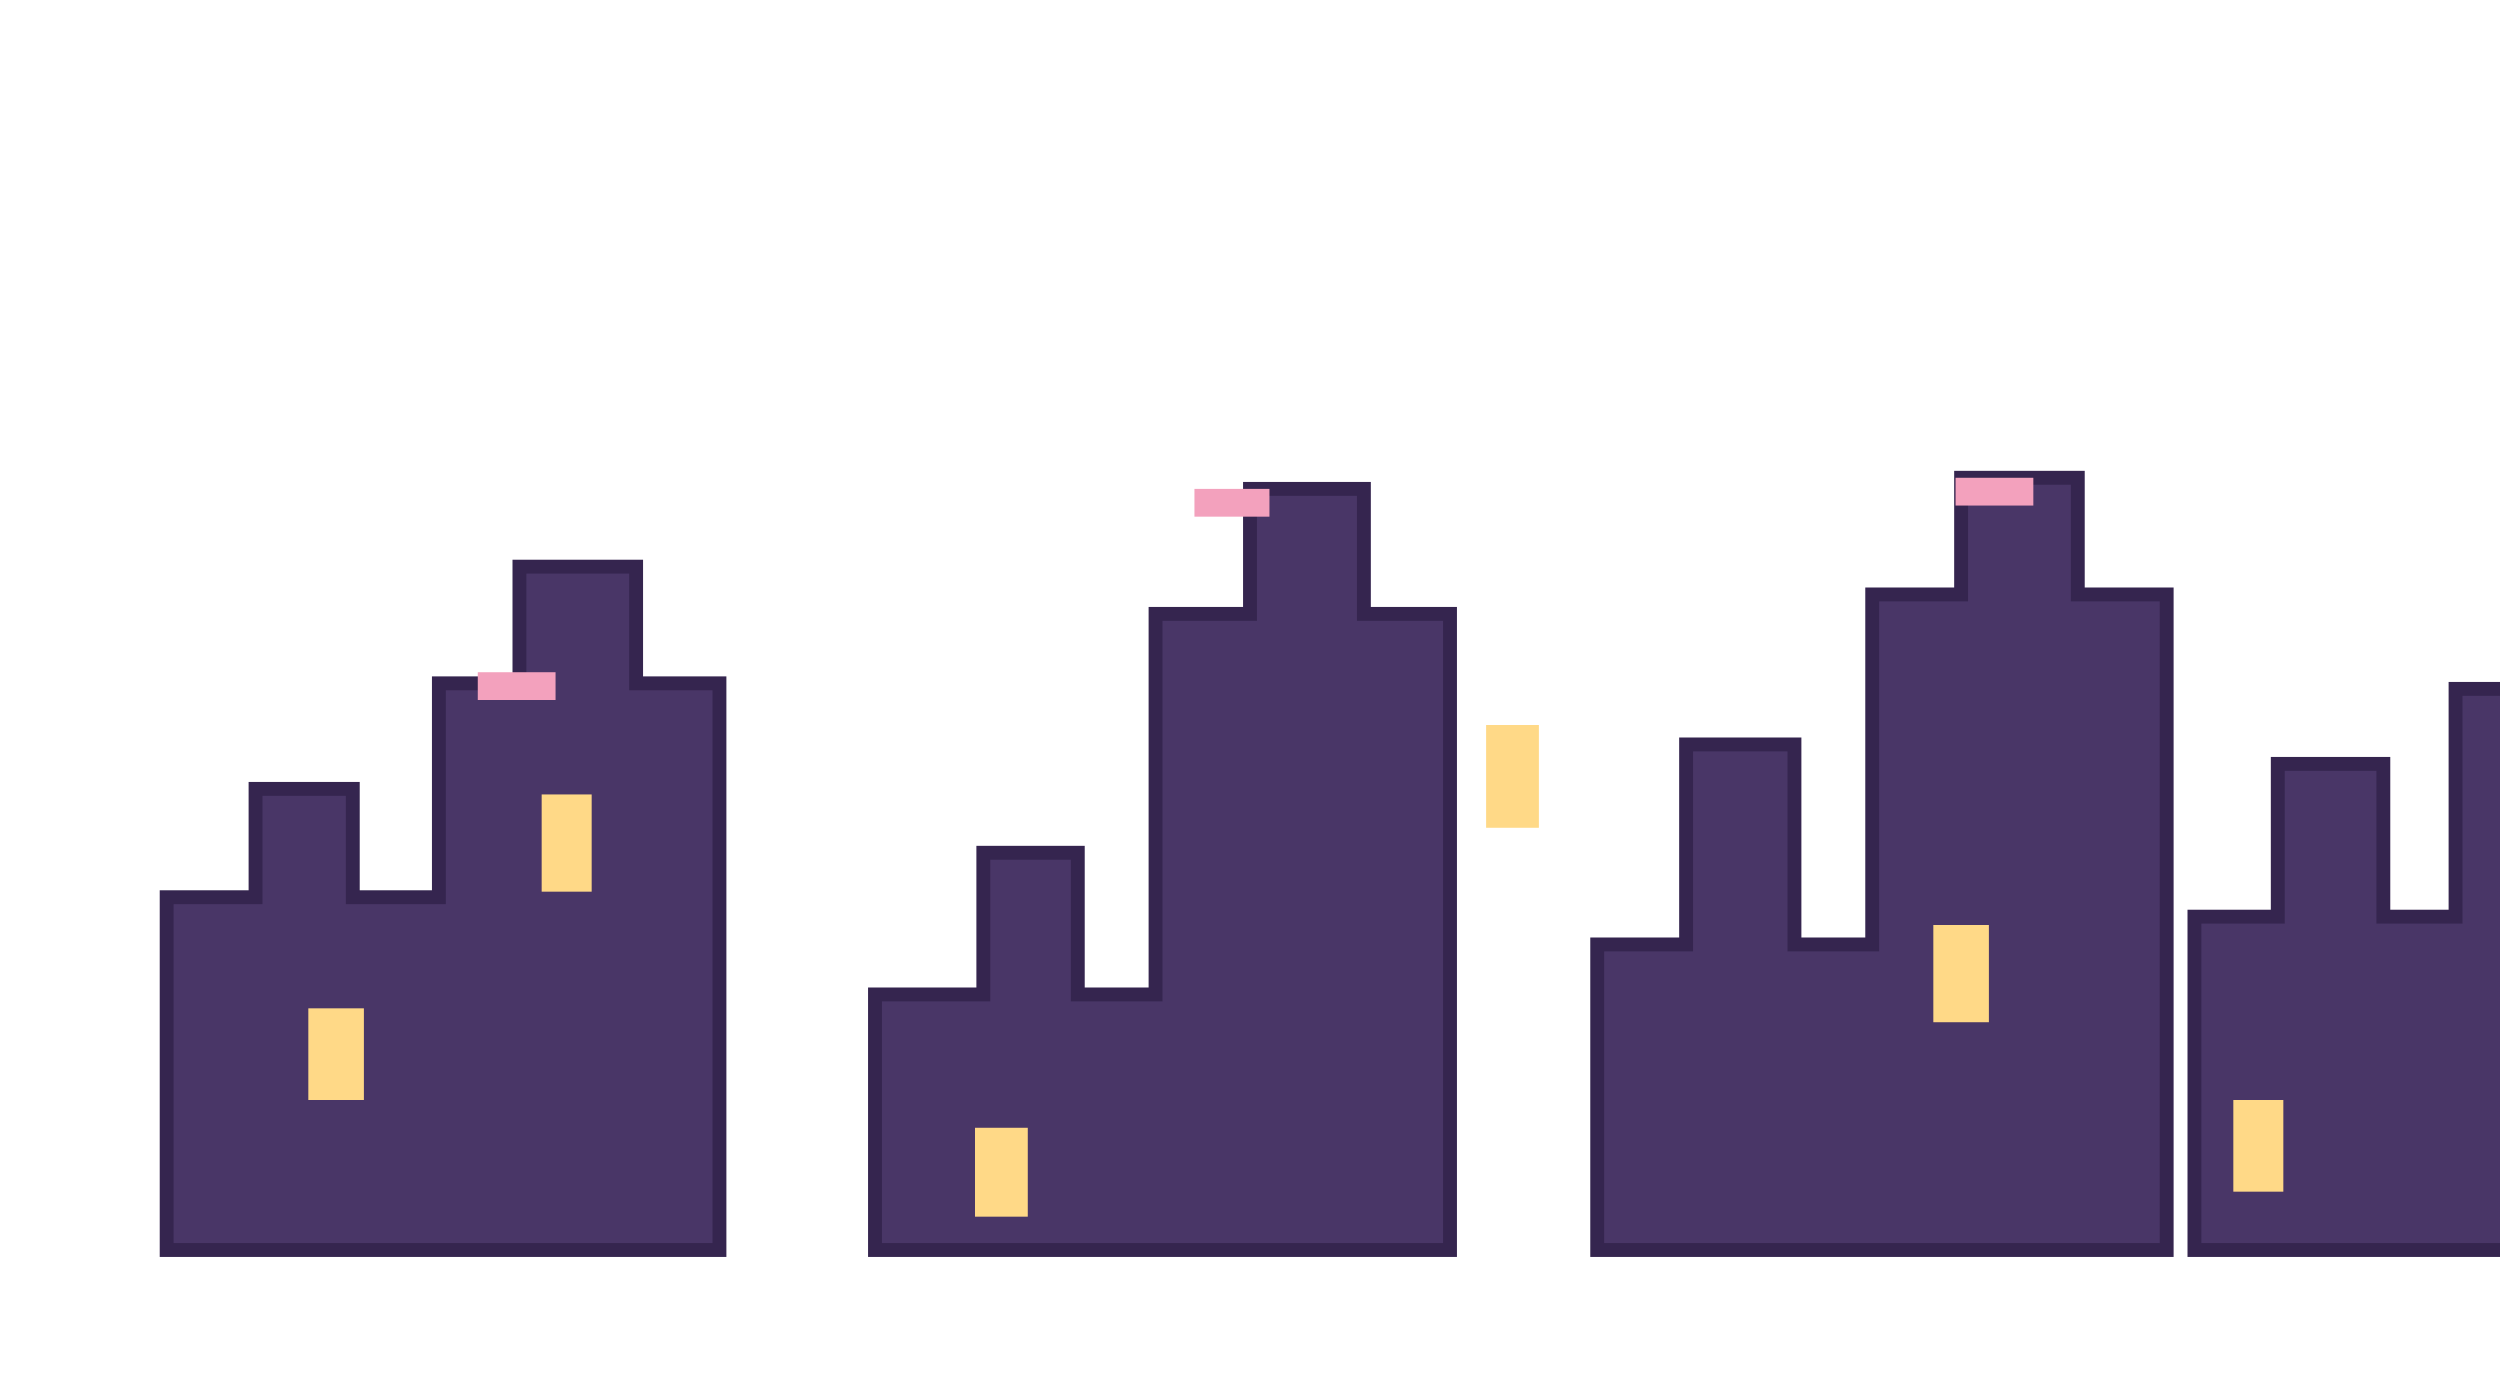
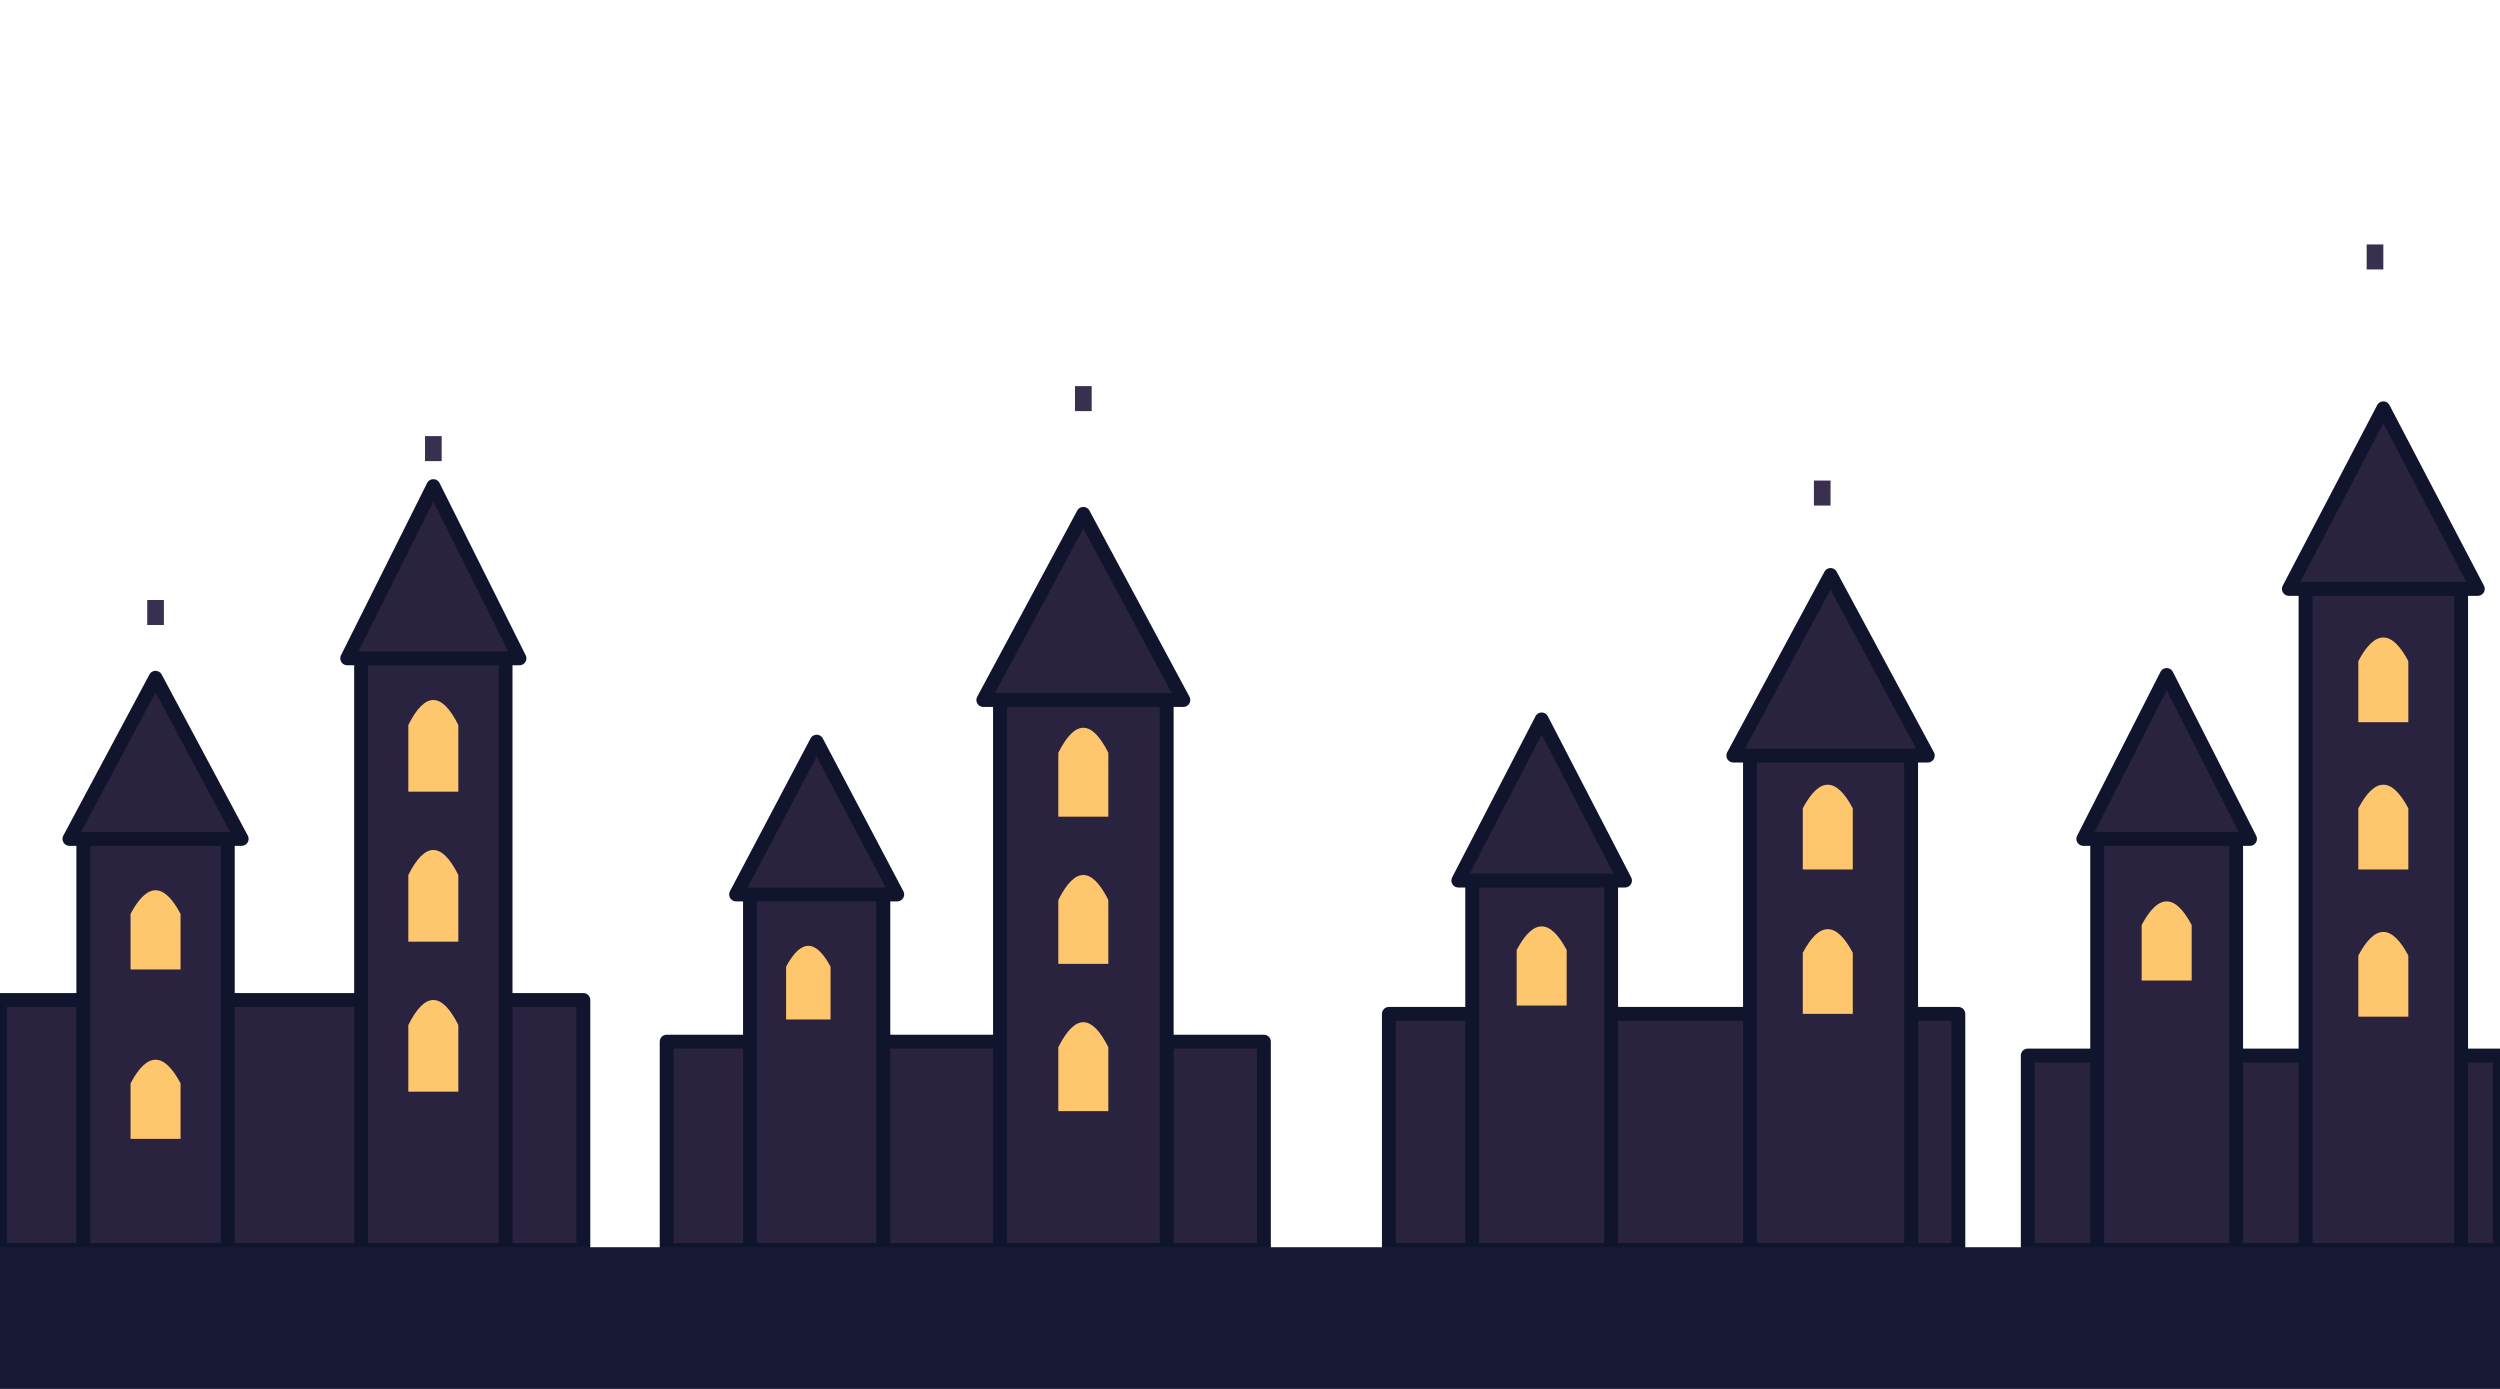
<svg xmlns="http://www.w3.org/2000/svg" width="900" height="500" viewBox="0 0 900 500">
-   <g fill="#493667" stroke="#35254f" stroke-width="5">
-     <path d="M60 450V323h32v-39h35v39h31v-77h29v-42h42v42h30v204Z" />
-     <path d="M315 450V358h39v-51h34v51h28V221h34v-45h41v45h31v229Z" />
-     <path d="M575 450V340h32v-72h39v72h28V214h32v-42h42v42h32v236Z" />
-     <path d="M790 450V330h30v-55h38v55h26v-82h34v202Z" />
+   <g fill="#292340" stroke="#11142d" stroke-width="5" stroke-linejoin="round">
+     <rect x="0" y="360" width="210" height="90" />
+     <rect x="30" y="300" width="52" height="150" />
+     <path d="M25 302 56 244l31 58Z" />
+     <rect x="130" y="235" width="52" height="215" />
+     <path d="m125 237 31-62 31 62Z" />
+     <rect x="240" y="375" width="215" height="75" />
+     <rect x="270" y="320" width="48" height="130" />
+     <path d="m265 322 29-55 29 55Z" />
+     <rect x="360" y="250" width="60" height="200" />
+     <path d="m354 252 36-67 36 67Z" />
+     <rect x="500" y="365" width="205" height="85" />
+     <rect x="530" y="315" width="50" height="135" />
+     <path d="m525 317 30-58 30 58Z" />
+     <rect x="630" y="270" width="58" height="180" />
+     <path d="m624 272 35-65 35 65Z" />
+     <rect x="730" y="380" width="170" height="70" />
+     <rect x="755" y="300" width="50" height="150" />
+     <path d="m750 302 30-59 30 59Z" />
+     <rect x="830" y="210" width="56" height="240" />
+     <path d="m824 212 34-65 34 65Z" />
  </g>
-   <g fill="#ffd987">
-     <path d="M195 286h18v35h-18zm-84 77h20v33h-20zm240 43h19v32h-19zm184-145h19v37h-19zm161 72h20v35h-20zm108 63h18v33h-18z" />
+   <g fill="#ffc76d">
+     <path d="M47 349v-20q9-17 18 0v20Zm0 61v-20q9-17 18 0v20Z" />
+     <path d="M147 285v-24q9-18 18 0v24Zm0 54v-24q9-18 18 0v24Zm0 54v-24q9-18 18 0v24Z" />
+     <path d="M283 367v-19q8-15 16 0v19Z" />
+     <path d="M381 294v-23q9-18 18 0v23Zm0 53v-23q9-18 18 0v23Zm0 53v-23q9-18 18 0v23Z" />
+     <path d="M546 362v-20q9-17 18 0v20Z" />
+     <path d="M649 313v-22q9-17 18 0v22Zm0 52v-22q9-17 18 0v22Z" />
+     <path d="M771 353v-20q9-17 18 0v20Z" />
+     <path d="M849 260v-22q9-17 18 0v22Zm0 53v-22q9-17 18 0v22Zm0 53v-22q9-17 18 0v22Z" />
  </g>
-   <g fill="#f3a1bd">
-     <path d="M172 242h28v10h-28zm258-66h27v10h-27zm274-4h28v10h-28z" />
+   <g fill="#39304f">
+     <path d="M56 244v-19h-3v-9h6v9h-3m100-41v-18h-3v-9h6v9h-3m234 0v-18h-3v-9h6v9h-3m266 52v-18h-3v-9h6v9h-3m199-65v-20h-3v-9h6v9h-3" />
  </g>
+   <path d="M0 449h900v51H0Z" fill="#181a35" />
</svg>
